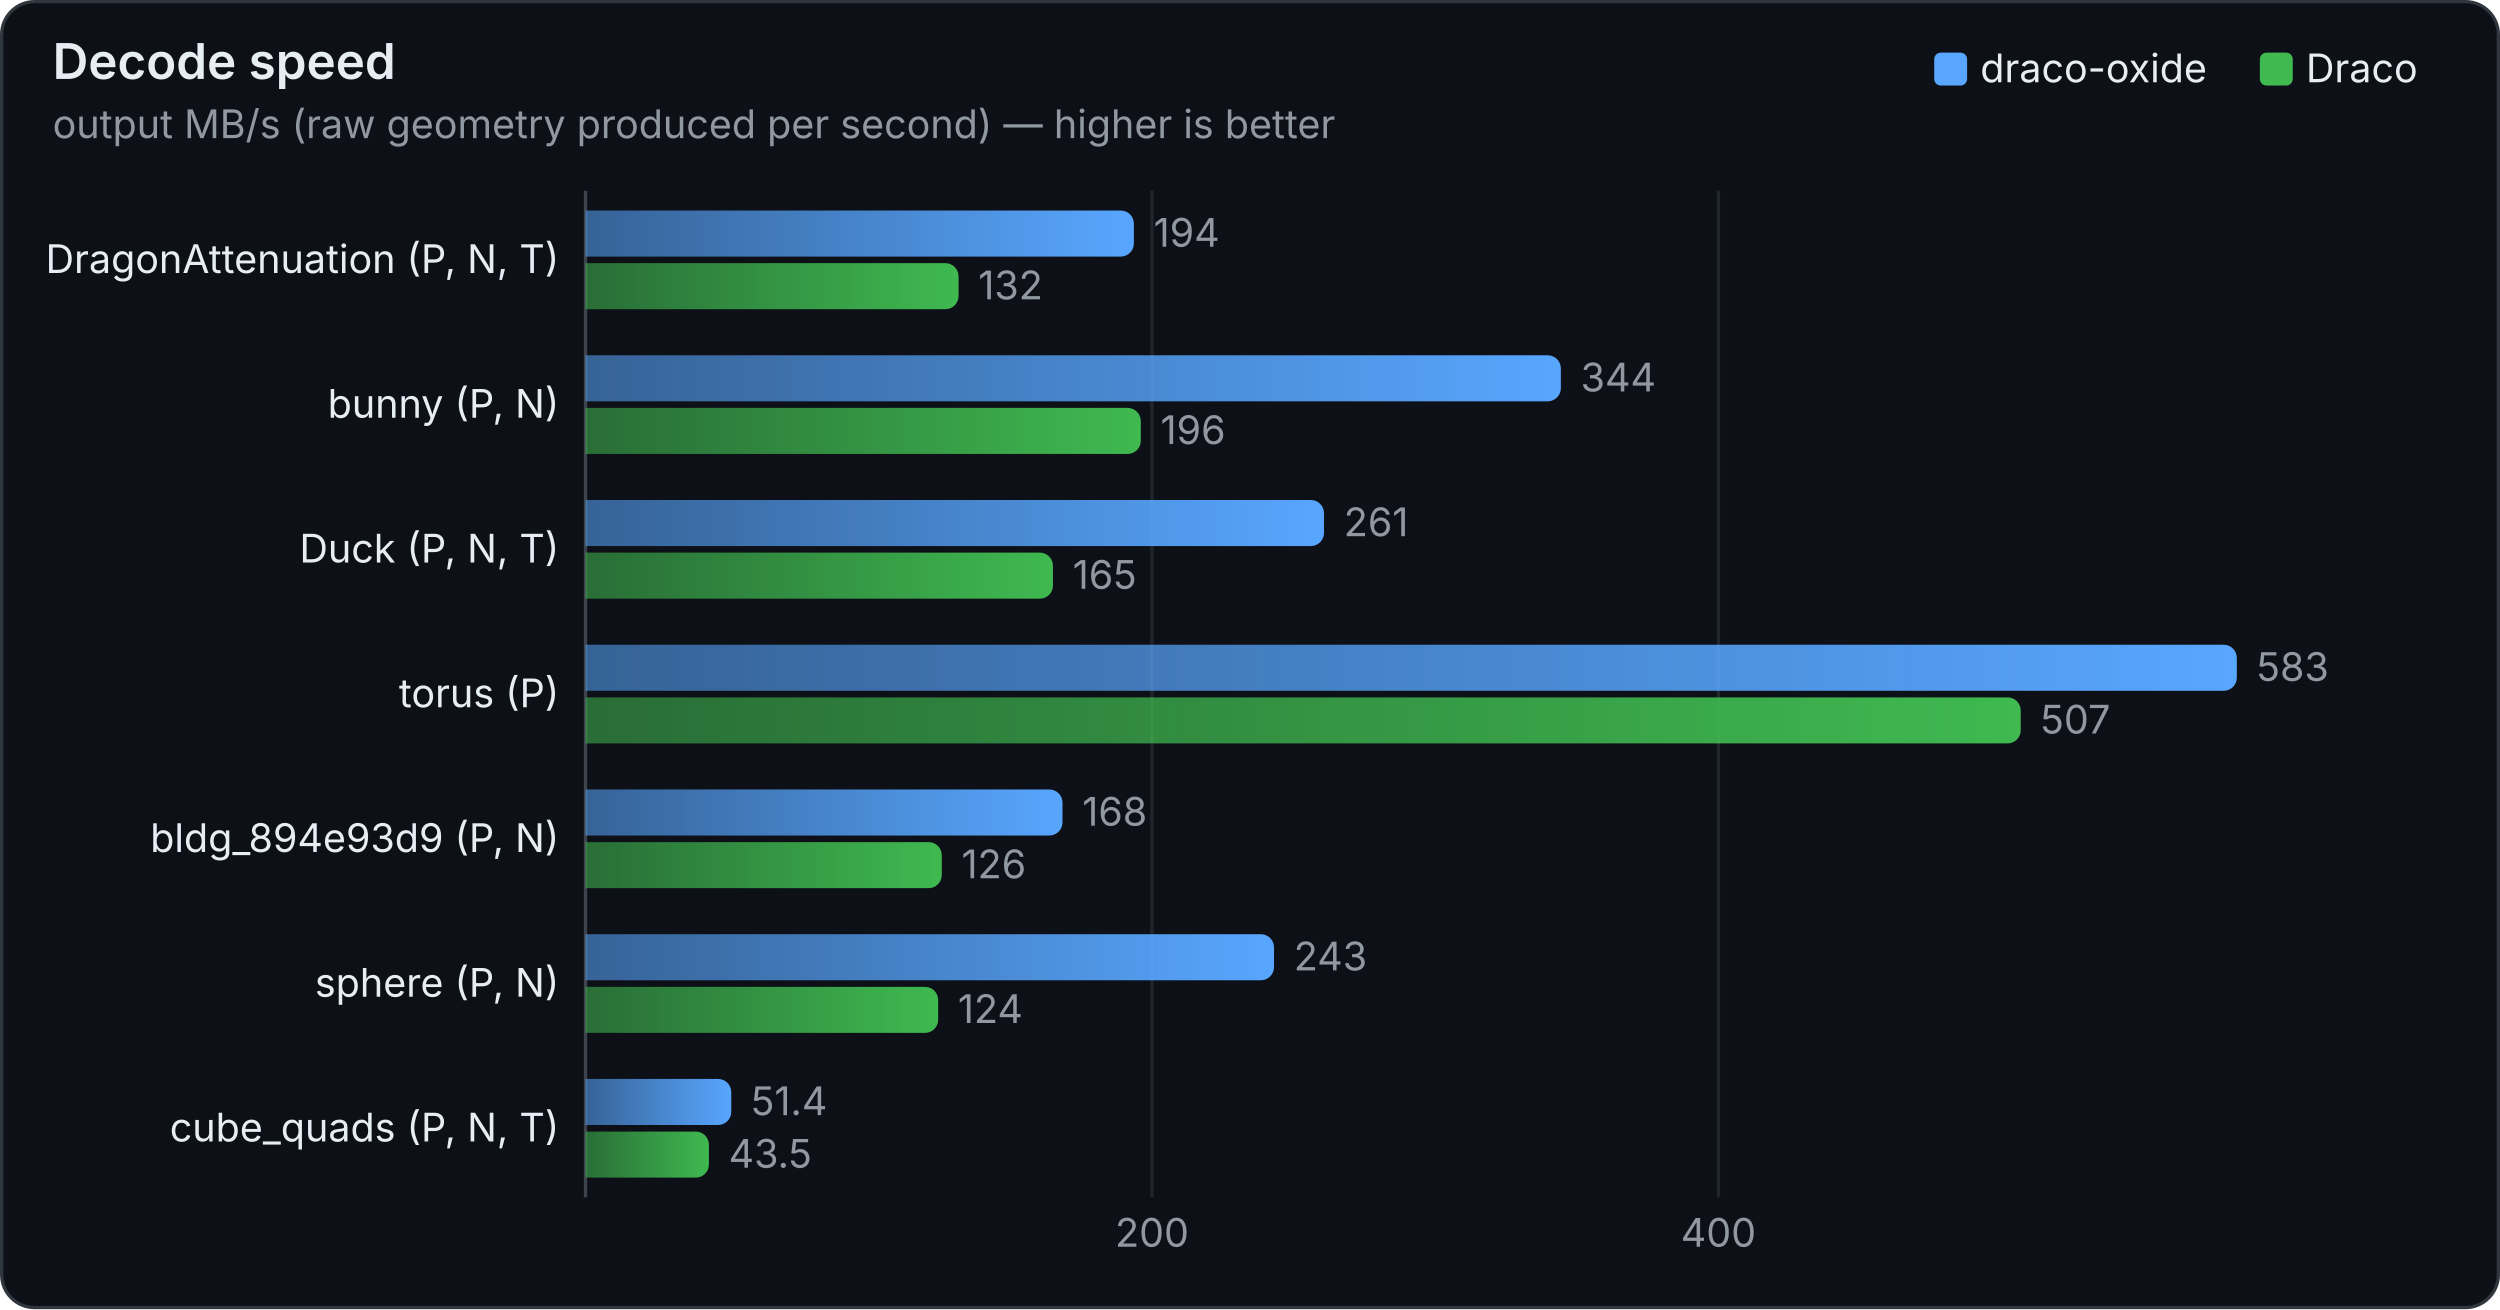
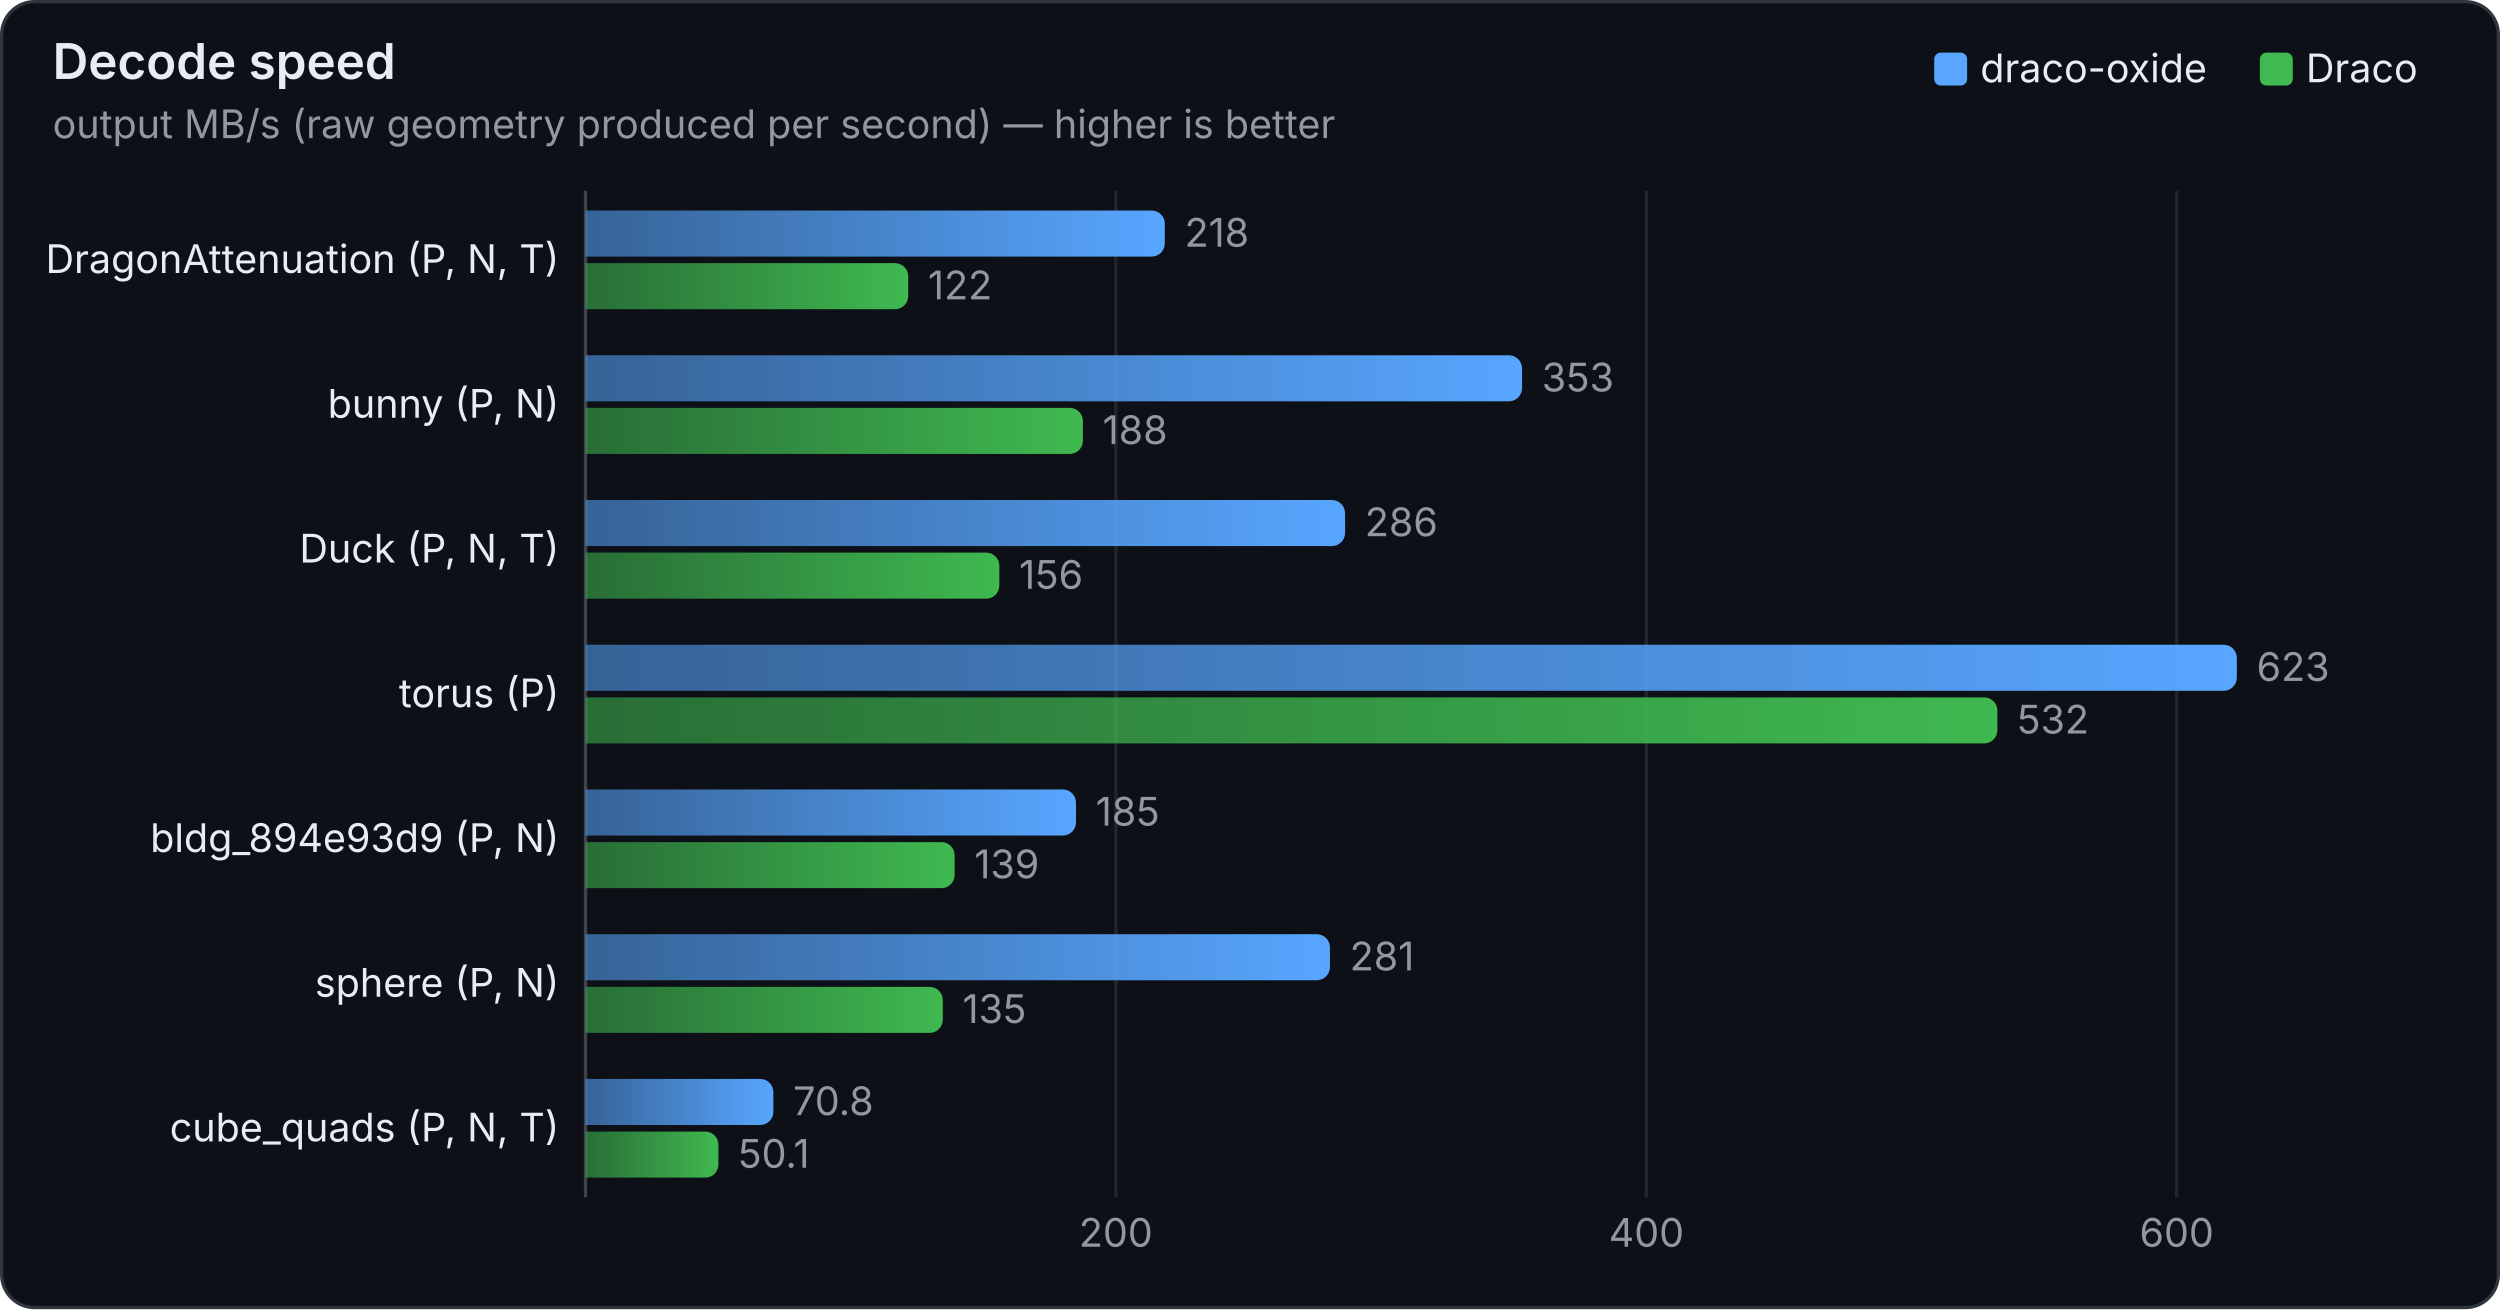
<svg xmlns="http://www.w3.org/2000/svg" width="760" height="398" viewBox="0 0 760 398" font-family="system-ui, -apple-system, 'Segoe UI', sans-serif" font-size="12">
  <defs>
    <linearGradient id="bar0" x1="0" y1="0" x2="1" y2="0">
      <stop offset="0" stop-color="#58a6ff" stop-opacity="0.55" />
      <stop offset="1" stop-color="#58a6ff" />
    </linearGradient>
    <linearGradient id="bar1" x1="0" y1="0" x2="1" y2="0">
      <stop offset="0" stop-color="#3fb950" stop-opacity="0.55" />
      <stop offset="1" stop-color="#3fb950" />
    </linearGradient>
  </defs>
  <rect x="0.5" y="0.5" width="759" height="397" rx="10" fill="#0d1117" stroke="#30363d" />
  <text x="16" y="24" font-size="15" font-weight="600" fill="#e6edf3">Decode speed</text>
  <text x="16" y="42" fill="#9198a1">output MB/s (raw geometry produced per second) — higher is better</text>
  <rect x="588.0" y="16" width="10" height="10" rx="2" fill="#58a6ff" />
  <text x="602.0" y="25" fill="#e6edf3">draco-oxide</text>
  <rect x="687.0" y="16" width="10" height="10" rx="2" fill="#3fb950" />
  <text x="701.0" y="25" fill="#e6edf3">Draco</text>
-   <line x1="350.2" y1="58.0" x2="350.2" y2="364.0" stroke="#21262d" stroke-width="1" />
-   <text x="350.2" y="379.0" text-anchor="middle" fill="#9198a1">200</text>
-   <line x1="522.4" y1="58.0" x2="522.4" y2="364.0" stroke="#21262d" stroke-width="1" />
-   <text x="522.4" y="379.0" text-anchor="middle" fill="#9198a1">400</text>
+   <line x1="339.2" y1="58.0" x2="339.2" y2="364.0" stroke="#21262d" stroke-width="1" />
+   <text x="339.2" y="379.0" text-anchor="middle" fill="#9198a1">200</text>
+   <line x1="500.5" y1="58.0" x2="500.5" y2="364.0" stroke="#21262d" stroke-width="1" />
+   <text x="500.5" y="379.0" text-anchor="middle" fill="#9198a1">400</text>
+   <line x1="661.7" y1="58.0" x2="661.7" y2="364.0" stroke="#21262d" stroke-width="1" />
+   <text x="661.7" y="379.0" text-anchor="middle" fill="#9198a1">600</text>
  <line x1="178" y1="58.0" x2="178" y2="364.0" stroke="#3d444d" stroke-width="1" />
  <text x="170.0" y="83.0" text-anchor="end" fill="#e6edf3">DragonAttenuation (P, N, T)</text>
-   <path d="M178.0 64.0 h162.7 a4.0 4.0 0 0 1 4.0 4.0 v6.0 a4.0 4.0 0 0 1 -4.0 4.0 h-162.7 Z" fill="url(#bar0)" />
-   <text x="350.7" y="75.0" fill="#9198a1">194</text>
-   <path d="M178.0 80.0 h109.4 a4.0 4.0 0 0 1 4.0 4.0 v6.0 a4.0 4.0 0 0 1 -4.0 4.0 h-109.4 Z" fill="url(#bar1)" />
-   <text x="297.4" y="91.0" fill="#9198a1">132</text>
+   <path d="M178.0 64.0 h172.1 a4.0 4.0 0 0 1 4.0 4.0 v6.0 a4.0 4.0 0 0 1 -4.0 4.0 h-172.1 Z" fill="url(#bar0)" />
+   <text x="360.1" y="75.0" fill="#9198a1">218</text>
+   <path d="M178.0 80.0 h94.1 a4.0 4.0 0 0 1 4.0 4.0 v6.0 a4.0 4.0 0 0 1 -4.0 4.0 h-94.1 Z" fill="url(#bar1)" />
+   <text x="282.1" y="91.0" fill="#9198a1">122</text>
  <text x="170.0" y="127.0" text-anchor="end" fill="#e6edf3">bunny (P, N)</text>
-   <path d="M178.0 108.0 h292.5 a4.0 4.0 0 0 1 4.0 4.0 v6.0 a4.0 4.0 0 0 1 -4.0 4.0 h-292.5 Z" fill="url(#bar0)" />
-   <text x="480.5" y="119.0" fill="#9198a1">344</text>
-   <path d="M178.0 124.0 h164.8 a4.0 4.0 0 0 1 4.0 4.0 v6.0 a4.0 4.0 0 0 1 -4.0 4.0 h-164.8 Z" fill="url(#bar1)" />
-   <text x="352.8" y="135.0" fill="#9198a1">196</text>
+   <path d="M178.0 108.0 h280.7 a4.0 4.0 0 0 1 4.0 4.0 v6.0 a4.0 4.0 0 0 1 -4.0 4.0 h-280.7 Z" fill="url(#bar0)" />
+   <text x="468.7" y="119.0" fill="#9198a1">353</text>
+   <path d="M178.0 124.0 h147.2 a4.0 4.0 0 0 1 4.0 4.0 v6.0 a4.0 4.0 0 0 1 -4.0 4.0 h-147.2 Z" fill="url(#bar1)" />
+   <text x="335.2" y="135.0" fill="#9198a1">188</text>
  <text x="170.0" y="171.0" text-anchor="end" fill="#e6edf3">Duck (P, N, T)</text>
-   <path d="M178.0 152.0 h220.5 a4.0 4.0 0 0 1 4.0 4.0 v6.0 a4.0 4.0 0 0 1 -4.0 4.0 h-220.5 Z" fill="url(#bar0)" />
-   <text x="408.5" y="163.0" fill="#9198a1">261</text>
-   <path d="M178.0 168.0 h138.1 a4.0 4.0 0 0 1 4.0 4.0 v6.0 a4.0 4.0 0 0 1 -4.0 4.0 h-138.1 Z" fill="url(#bar1)" />
-   <text x="326.1" y="179.0" fill="#9198a1">165</text>
+   <path d="M178.0 152.0 h226.9 a4.0 4.0 0 0 1 4.0 4.0 v6.0 a4.0 4.0 0 0 1 -4.0 4.0 h-226.9 Z" fill="url(#bar0)" />
+   <text x="414.9" y="163.0" fill="#9198a1">286</text>
+   <path d="M178.0 168.0 h121.8 a4.0 4.0 0 0 1 4.0 4.0 v6.0 a4.0 4.0 0 0 1 -4.0 4.0 h-121.8 Z" fill="url(#bar1)" />
+   <text x="309.8" y="179.0" fill="#9198a1">156</text>
  <text x="170.0" y="215.0" text-anchor="end" fill="#e6edf3">torus (P)</text>
  <path d="M178.0 196.0 h498.0 a4.0 4.0 0 0 1 4.0 4.0 v6.0 a4.0 4.0 0 0 1 -4.0 4.0 h-498.0 Z" fill="url(#bar0)" />
-   <text x="686.0" y="207.0" fill="#9198a1">583</text>
-   <path d="M178.0 212.0 h432.3 a4.0 4.0 0 0 1 4.0 4.0 v6.0 a4.0 4.0 0 0 1 -4.0 4.0 h-432.3 Z" fill="url(#bar1)" />
-   <text x="620.3" y="223.0" fill="#9198a1">507</text>
+   <text x="686.0" y="207.0" fill="#9198a1">623</text>
+   <path d="M178.0 212.0 h425.2 a4.0 4.0 0 0 1 4.0 4.0 v6.0 a4.0 4.0 0 0 1 -4.0 4.0 h-425.2 Z" fill="url(#bar1)" />
+   <text x="613.2" y="223.0" fill="#9198a1">532</text>
  <text x="170.0" y="259.0" text-anchor="end" fill="#e6edf3">bldg_894e93d9 (P, N)</text>
-   <path d="M178.0 240.0 h141.0 a4.0 4.0 0 0 1 4.0 4.0 v6.0 a4.0 4.0 0 0 1 -4.0 4.0 h-141.0 Z" fill="url(#bar0)" />
-   <text x="329.0" y="251.0" fill="#9198a1">168</text>
-   <path d="M178.0 256.0 h104.3 a4.0 4.0 0 0 1 4.0 4.0 v6.0 a4.0 4.0 0 0 1 -4.0 4.0 h-104.3 Z" fill="url(#bar1)" />
-   <text x="292.3" y="267.0" fill="#9198a1">126</text>
+   <path d="M178.0 240.0 h145.1 a4.0 4.0 0 0 1 4.0 4.0 v6.0 a4.0 4.0 0 0 1 -4.0 4.0 h-145.1 Z" fill="url(#bar0)" />
+   <text x="333.1" y="251.0" fill="#9198a1">185</text>
+   <path d="M178.0 256.0 h108.2 a4.0 4.0 0 0 1 4.0 4.0 v6.0 a4.0 4.0 0 0 1 -4.0 4.0 h-108.2 Z" fill="url(#bar1)" />
+   <text x="296.2" y="267.0" fill="#9198a1">139</text>
  <text x="170.0" y="303.0" text-anchor="end" fill="#e6edf3">sphere (P, N)</text>
-   <path d="M178.0 284.0 h205.3 a4.0 4.0 0 0 1 4.0 4.0 v6.0 a4.0 4.0 0 0 1 -4.0 4.0 h-205.3 Z" fill="url(#bar0)" />
-   <text x="393.3" y="295.0" fill="#9198a1">243</text>
-   <path d="M178.0 300.0 h103.2 a4.0 4.0 0 0 1 4.0 4.0 v6.0 a4.0 4.0 0 0 1 -4.0 4.0 h-103.2 Z" fill="url(#bar1)" />
-   <text x="291.2" y="311.0" fill="#9198a1">124</text>
+   <path d="M178.0 284.0 h222.3 a4.0 4.0 0 0 1 4.0 4.0 v6.0 a4.0 4.0 0 0 1 -4.0 4.0 h-222.3 Z" fill="url(#bar0)" />
+   <text x="410.3" y="295.0" fill="#9198a1">281</text>
+   <path d="M178.0 300.0 h104.6 a4.0 4.0 0 0 1 4.0 4.0 v6.0 a4.0 4.0 0 0 1 -4.0 4.0 h-104.6 Z" fill="url(#bar1)" />
+   <text x="292.6" y="311.0" fill="#9198a1">135</text>
  <text x="170.0" y="347.0" text-anchor="end" fill="#e6edf3">cube_quads (P, N, T)</text>
-   <path d="M178.0 328.0 h40.3 a4.0 4.0 0 0 1 4.0 4.0 v6.0 a4.0 4.0 0 0 1 -4.0 4.0 h-40.3 Z" fill="url(#bar0)" />
-   <text x="228.3" y="339.0" fill="#9198a1">51.4</text>
-   <path d="M178.0 344.0 h33.5 a4.0 4.0 0 0 1 4.0 4.0 v6.0 a4.0 4.0 0 0 1 -4.0 4.0 h-33.5 Z" fill="url(#bar1)" />
-   <text x="221.5" y="355.0" fill="#9198a1">43.5</text>
+   <path d="M178.0 328.0 h53.1 a4.0 4.0 0 0 1 4.0 4.0 v6.0 a4.0 4.0 0 0 1 -4.0 4.0 h-53.1 Z" fill="url(#bar0)" />
+   <text x="241.1" y="339.0" fill="#9198a1">70.8</text>
+   <path d="M178.0 344.0 h36.4 a4.0 4.0 0 0 1 4.0 4.0 v6.0 a4.0 4.0 0 0 1 -4.0 4.0 h-36.4 Z" fill="url(#bar1)" />
+   <text x="224.4" y="355.0" fill="#9198a1">50.1</text>
</svg>
